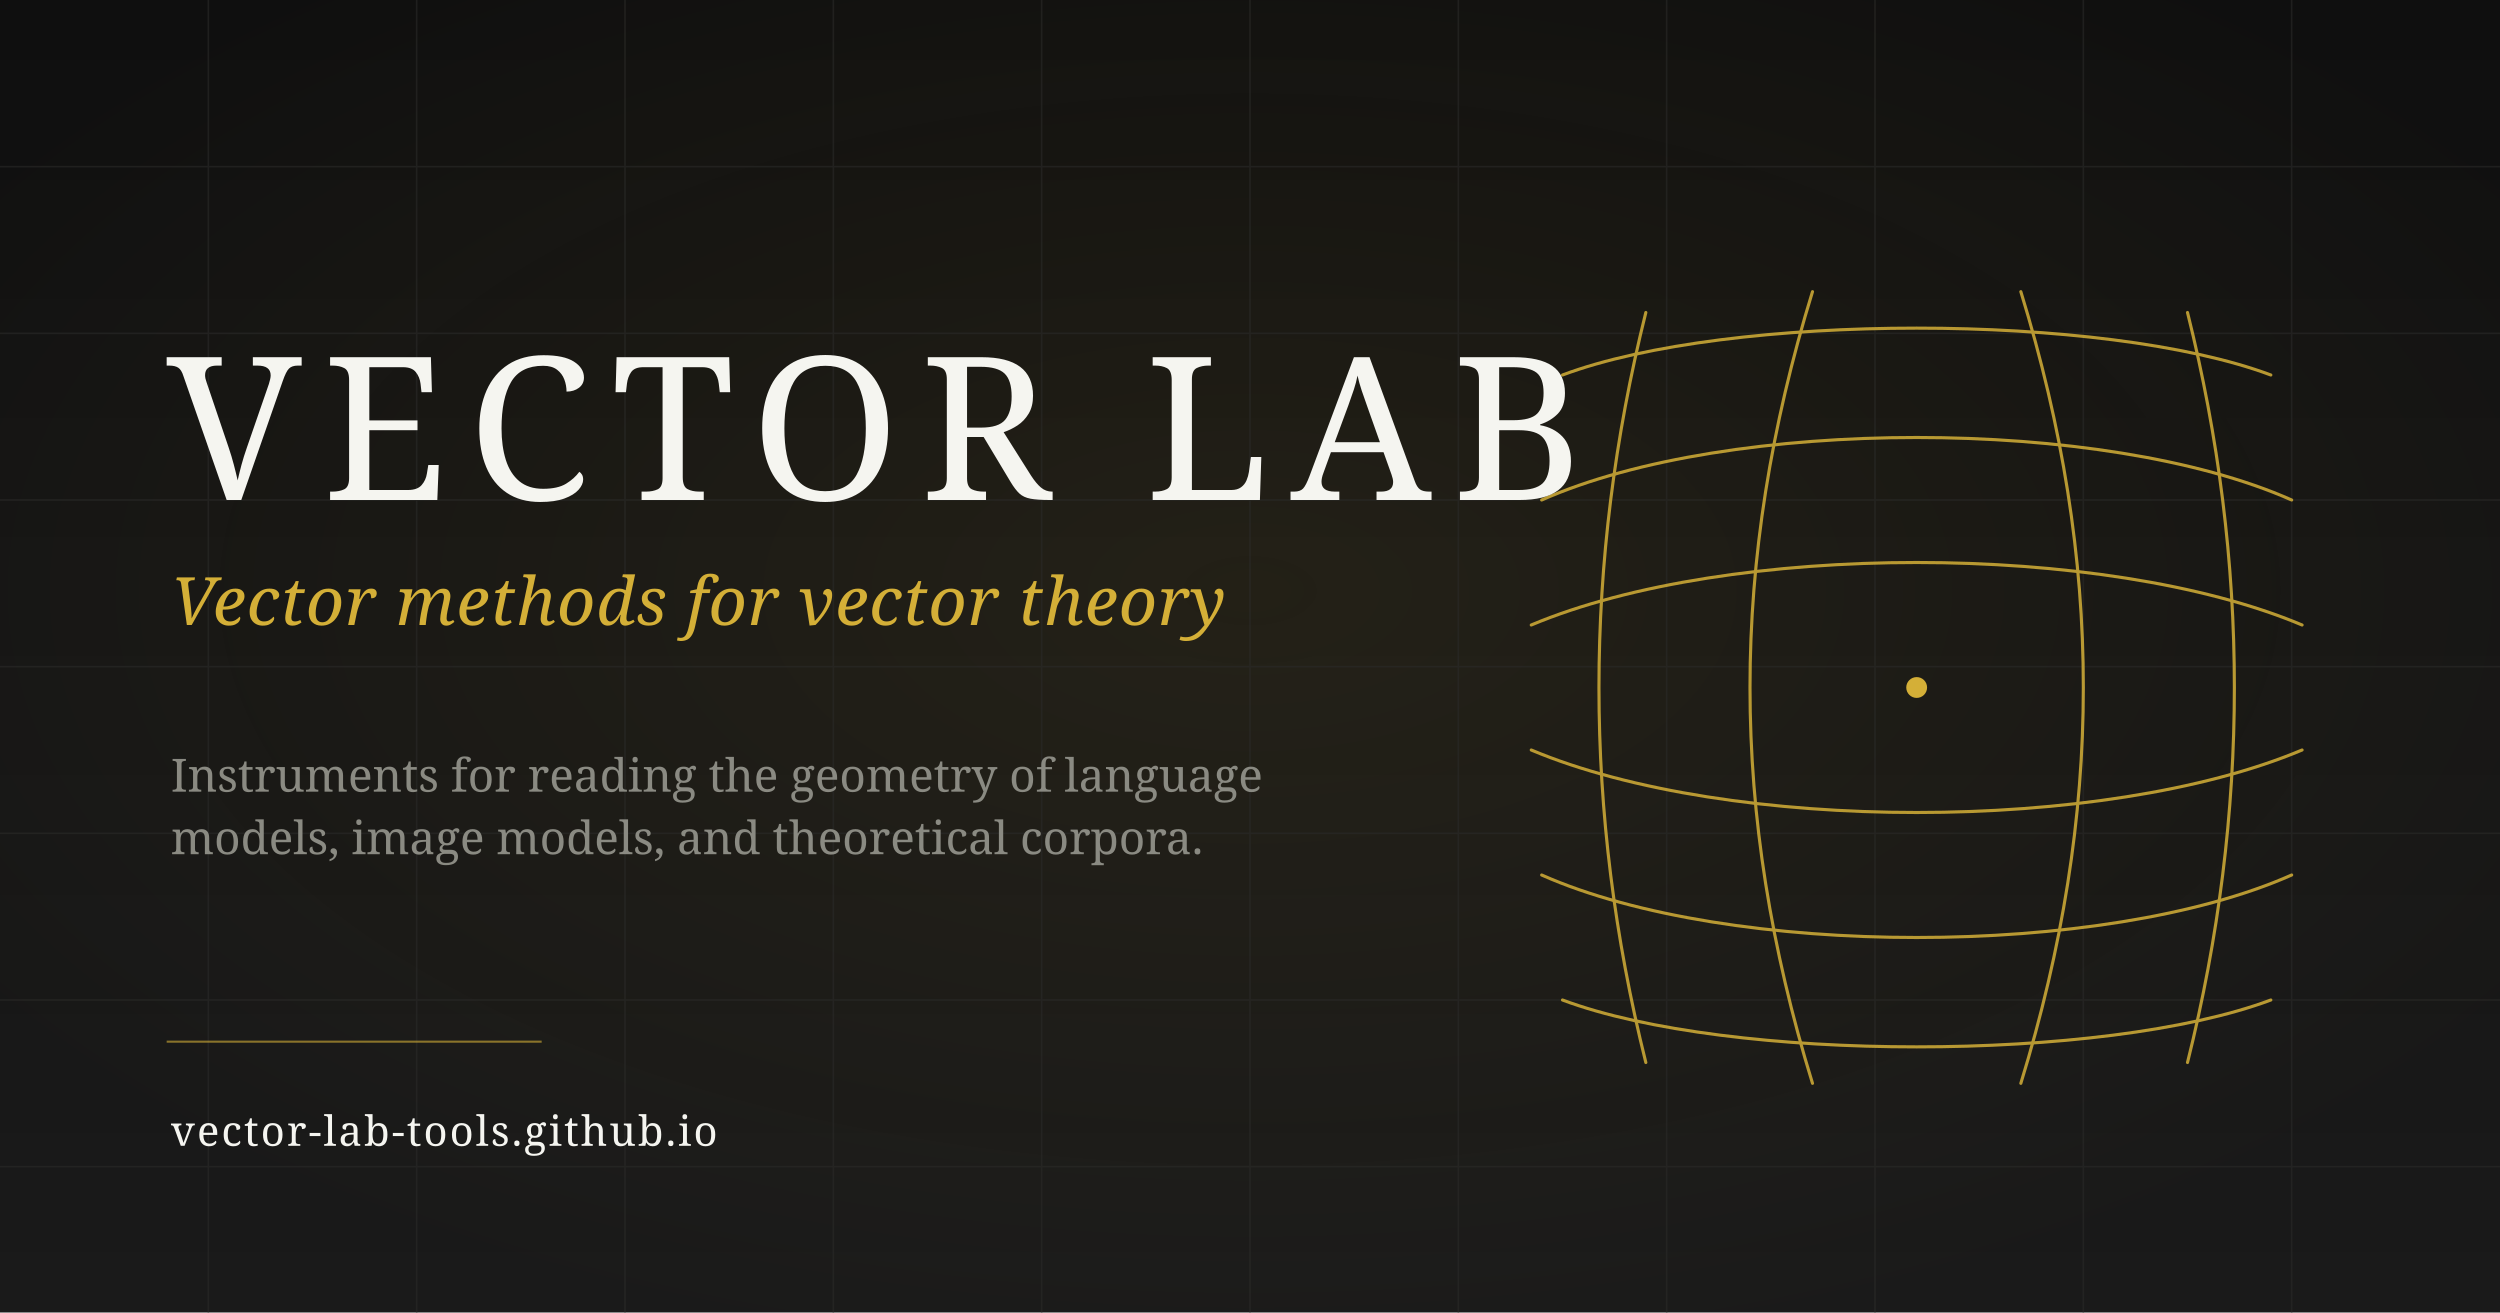
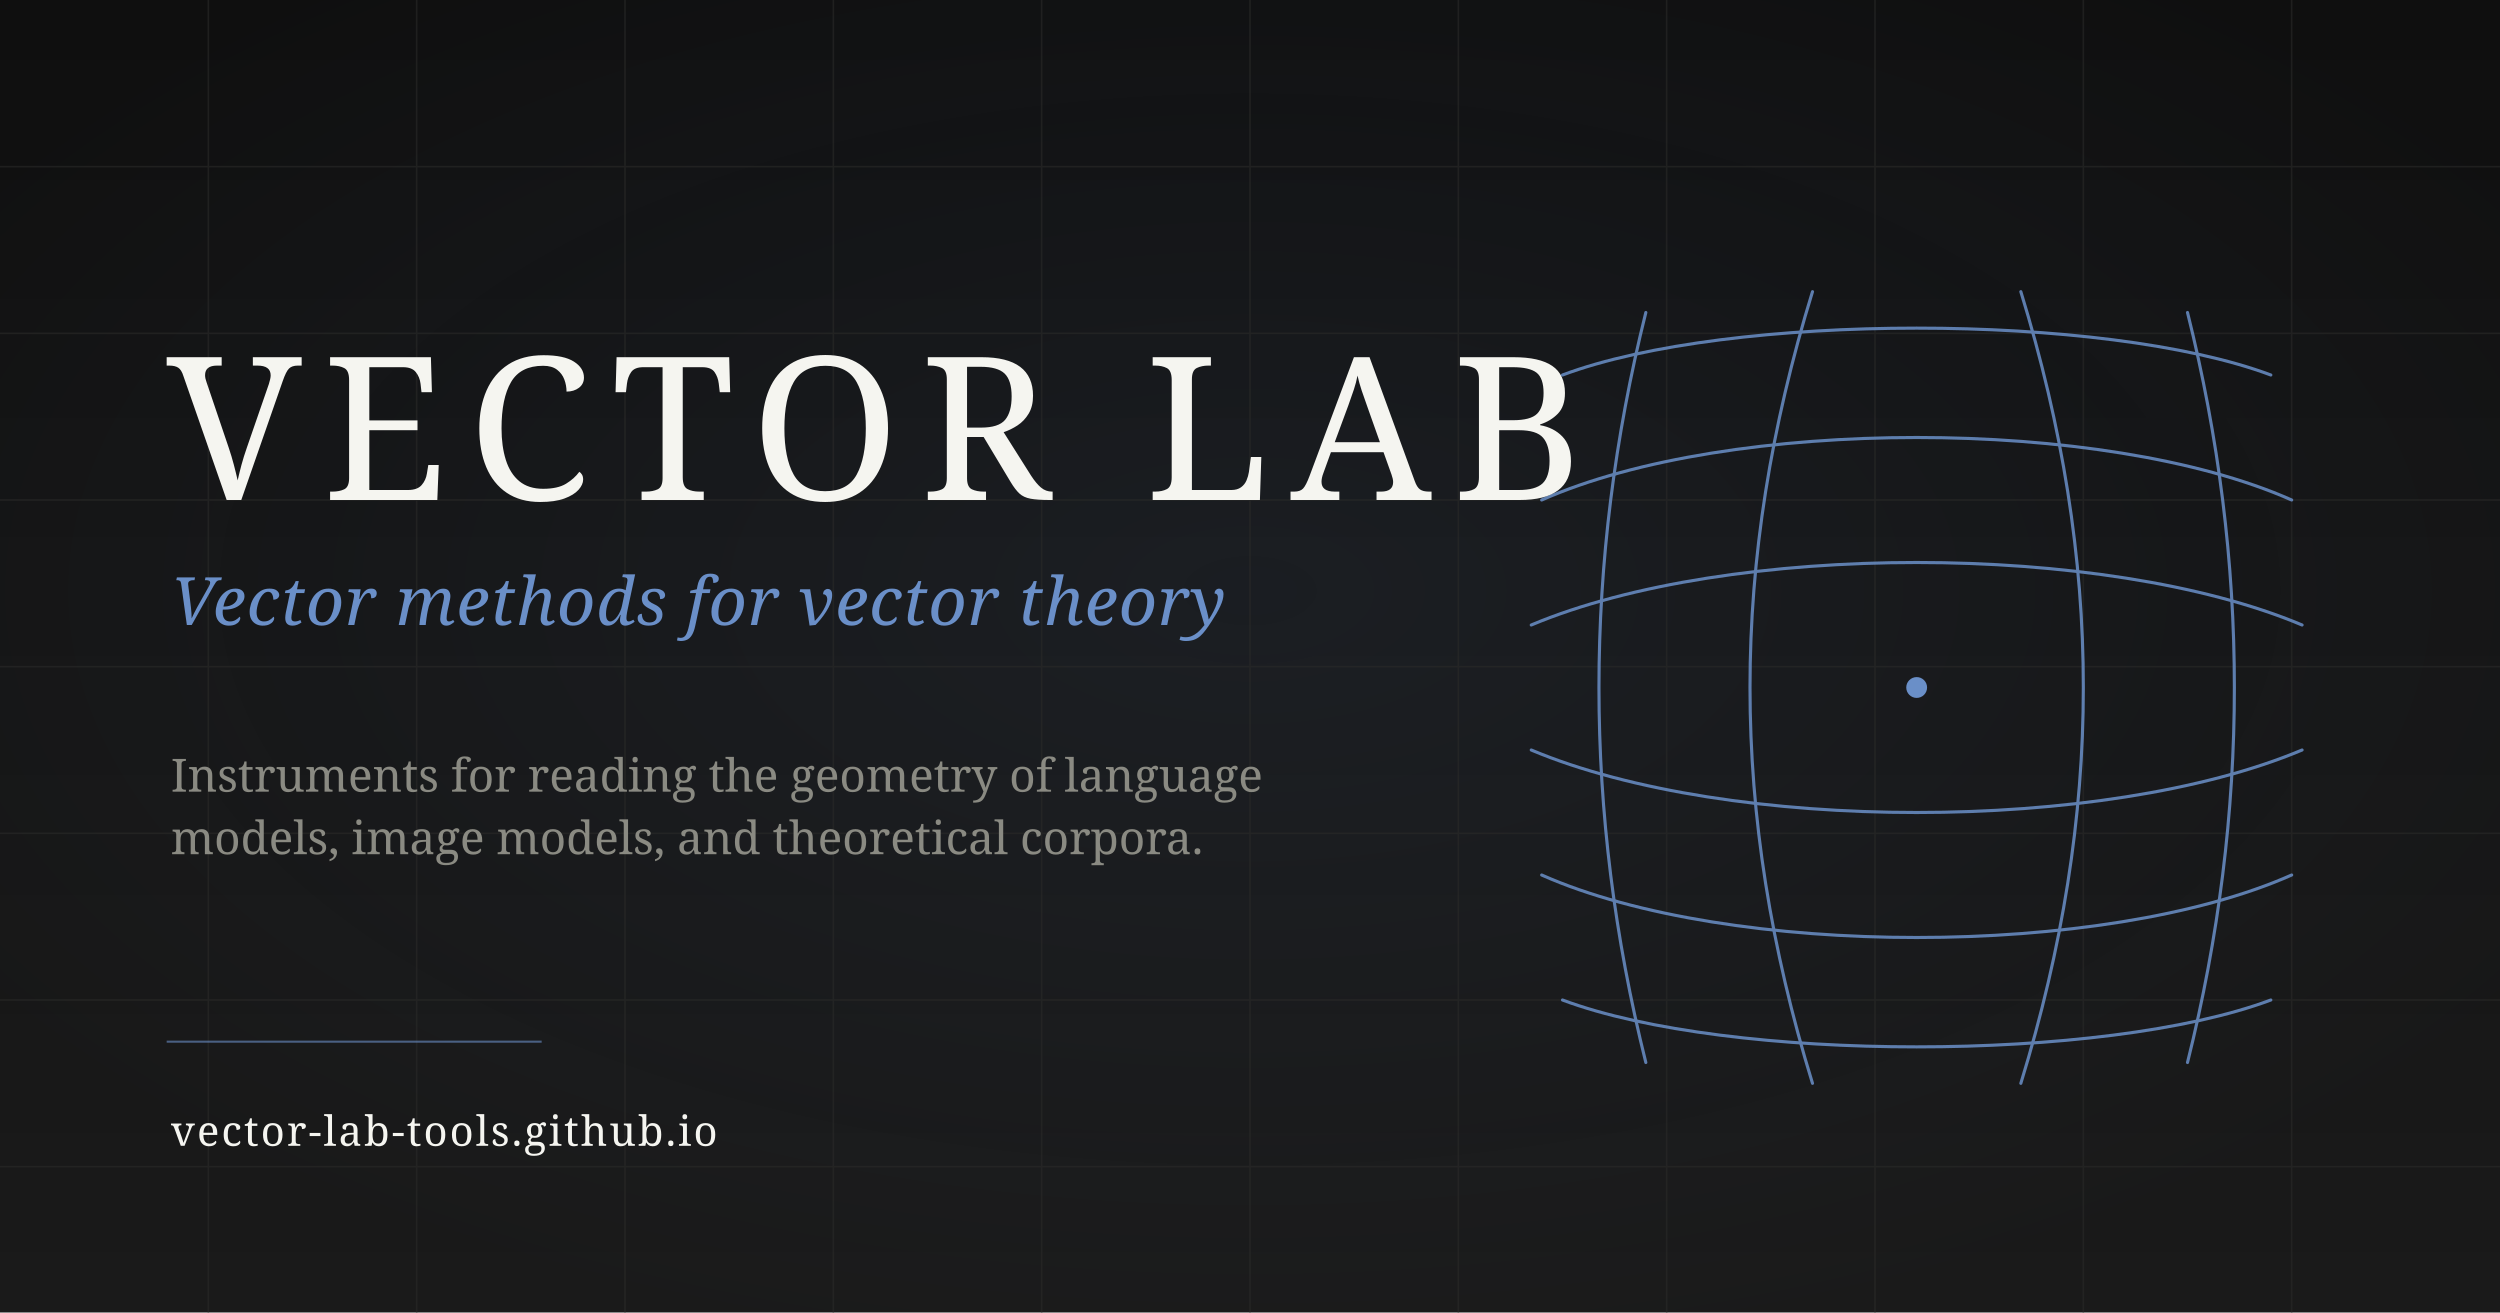
<svg xmlns="http://www.w3.org/2000/svg" viewBox="0 0 1200 630" fill="none">
  <defs>
    <linearGradient id="bg" x1="0" y1="0" x2="0" y2="1">
      <stop offset="0%" stop-color="#0f0f0f" />
      <stop offset="100%" stop-color="#1a1a1a" />
    </linearGradient>
    <radialGradient id="glow" cx="50%" cy="45%" r="60%">
-       <stop offset="0%" stop-color="#d4af37" stop-opacity="0.08" />
-       <stop offset="100%" stop-color="#d4af37" stop-opacity="0" />
+       <stop offset="0%" stop-color="#6a8fc8" stop-opacity="0.08" />
+       <stop offset="100%" stop-color="#6a8fc8" stop-opacity="0" />
    </radialGradient>
  </defs>
  <rect width="1200" height="630" fill="url(#bg)" />
  <rect width="1200" height="630" fill="url(#glow)" />
  <g stroke="#2a2a28" stroke-width="0.75" opacity="0.6">
    <line x1="0" y1="80" x2="1200" y2="80" />
    <line x1="0" y1="160" x2="1200" y2="160" />
    <line x1="0" y1="240" x2="1200" y2="240" />
    <line x1="0" y1="320" x2="1200" y2="320" />
    <line x1="0" y1="400" x2="1200" y2="400" />
    <line x1="0" y1="480" x2="1200" y2="480" />
    <line x1="0" y1="560" x2="1200" y2="560" />
    <line x1="100" y1="0" x2="100" y2="630" />
    <line x1="200" y1="0" x2="200" y2="630" />
    <line x1="300" y1="0" x2="300" y2="630" />
    <line x1="400" y1="0" x2="400" y2="630" />
    <line x1="500" y1="0" x2="500" y2="630" />
    <line x1="600" y1="0" x2="600" y2="630" />
    <line x1="700" y1="0" x2="700" y2="630" />
    <line x1="800" y1="0" x2="800" y2="630" />
    <line x1="900" y1="0" x2="900" y2="630" />
    <line x1="1000" y1="0" x2="1000" y2="630" />
    <line x1="1100" y1="0" x2="1100" y2="630" />
  </g>
-   <g transform="translate(720,120)" stroke="#d4af37" stroke-width="1.5" fill="none" stroke-linecap="round" opacity="0.85">
+   <g transform="translate(720,120)" stroke="#6a8fc8" stroke-width="1.5" fill="none" stroke-linecap="round" opacity="0.85">
    <path d="M 30 60 C 110 30, 290 30, 370 60" />
    <path d="M 20 120 C 110 80, 290 80, 380 120" />
    <path d="M 15 180 C 110 140, 290 140, 385 180" />
    <path d="M 15 240 C 110 280, 290 280, 385 240" />
    <path d="M 20 300 C 110 340, 290 340, 380 300" />
    <path d="M 30 360 C 110 390, 290 390, 370 360" />
    <path d="M 70 30 C 40 150, 40 270, 70 390" />
    <path d="M 150 20 C 110 150, 110 270, 150 400" />
    <path d="M 250 20 C 290 150, 290 270, 250 400" />
    <path d="M 330 30 C 360 150, 360 270, 330 390" />
  </g>
-   <circle cx="920" cy="330" r="5" fill="#d4af37" />
+   <circle cx="920" cy="330" r="5" fill="#6a8fc8" />
  <text x="80" y="240" font-family="Optima, Futura, Georgia, serif" font-size="96" font-weight="500" fill="#f5f5f0" letter-spacing="10">VECTOR LAB</text>
-   <text x="82" y="300" font-family="Georgia, serif" font-size="32" font-style="italic" fill="#d4af37" letter-spacing="0.5">Vector methods for vector theory</text>
+   <text x="82" y="300" font-family="Georgia, serif" font-size="32" font-style="italic" fill="#6a8fc8" letter-spacing="0.5">Vector methods for vector theory</text>
  <text x="82" y="380" font-family="Georgia, serif" font-size="22" fill="#8a8a82">Instruments for reading the geometry of language</text>
  <text x="82" y="410" font-family="Georgia, serif" font-size="22" fill="#8a8a82">models, image models, and theoretical corpora.</text>
  <text x="82" y="550" font-family="Georgia, serif" font-size="20" fill="#f5f5f0" letter-spacing="1">vector-lab-tools.github.io</text>
-   <line x1="80" y1="500" x2="260" y2="500" stroke="#d4af37" stroke-width="1" opacity="0.6" />
+   <line x1="80" y1="500" x2="260" y2="500" stroke="#6a8fc8" stroke-width="1" opacity="0.6" />
</svg>
